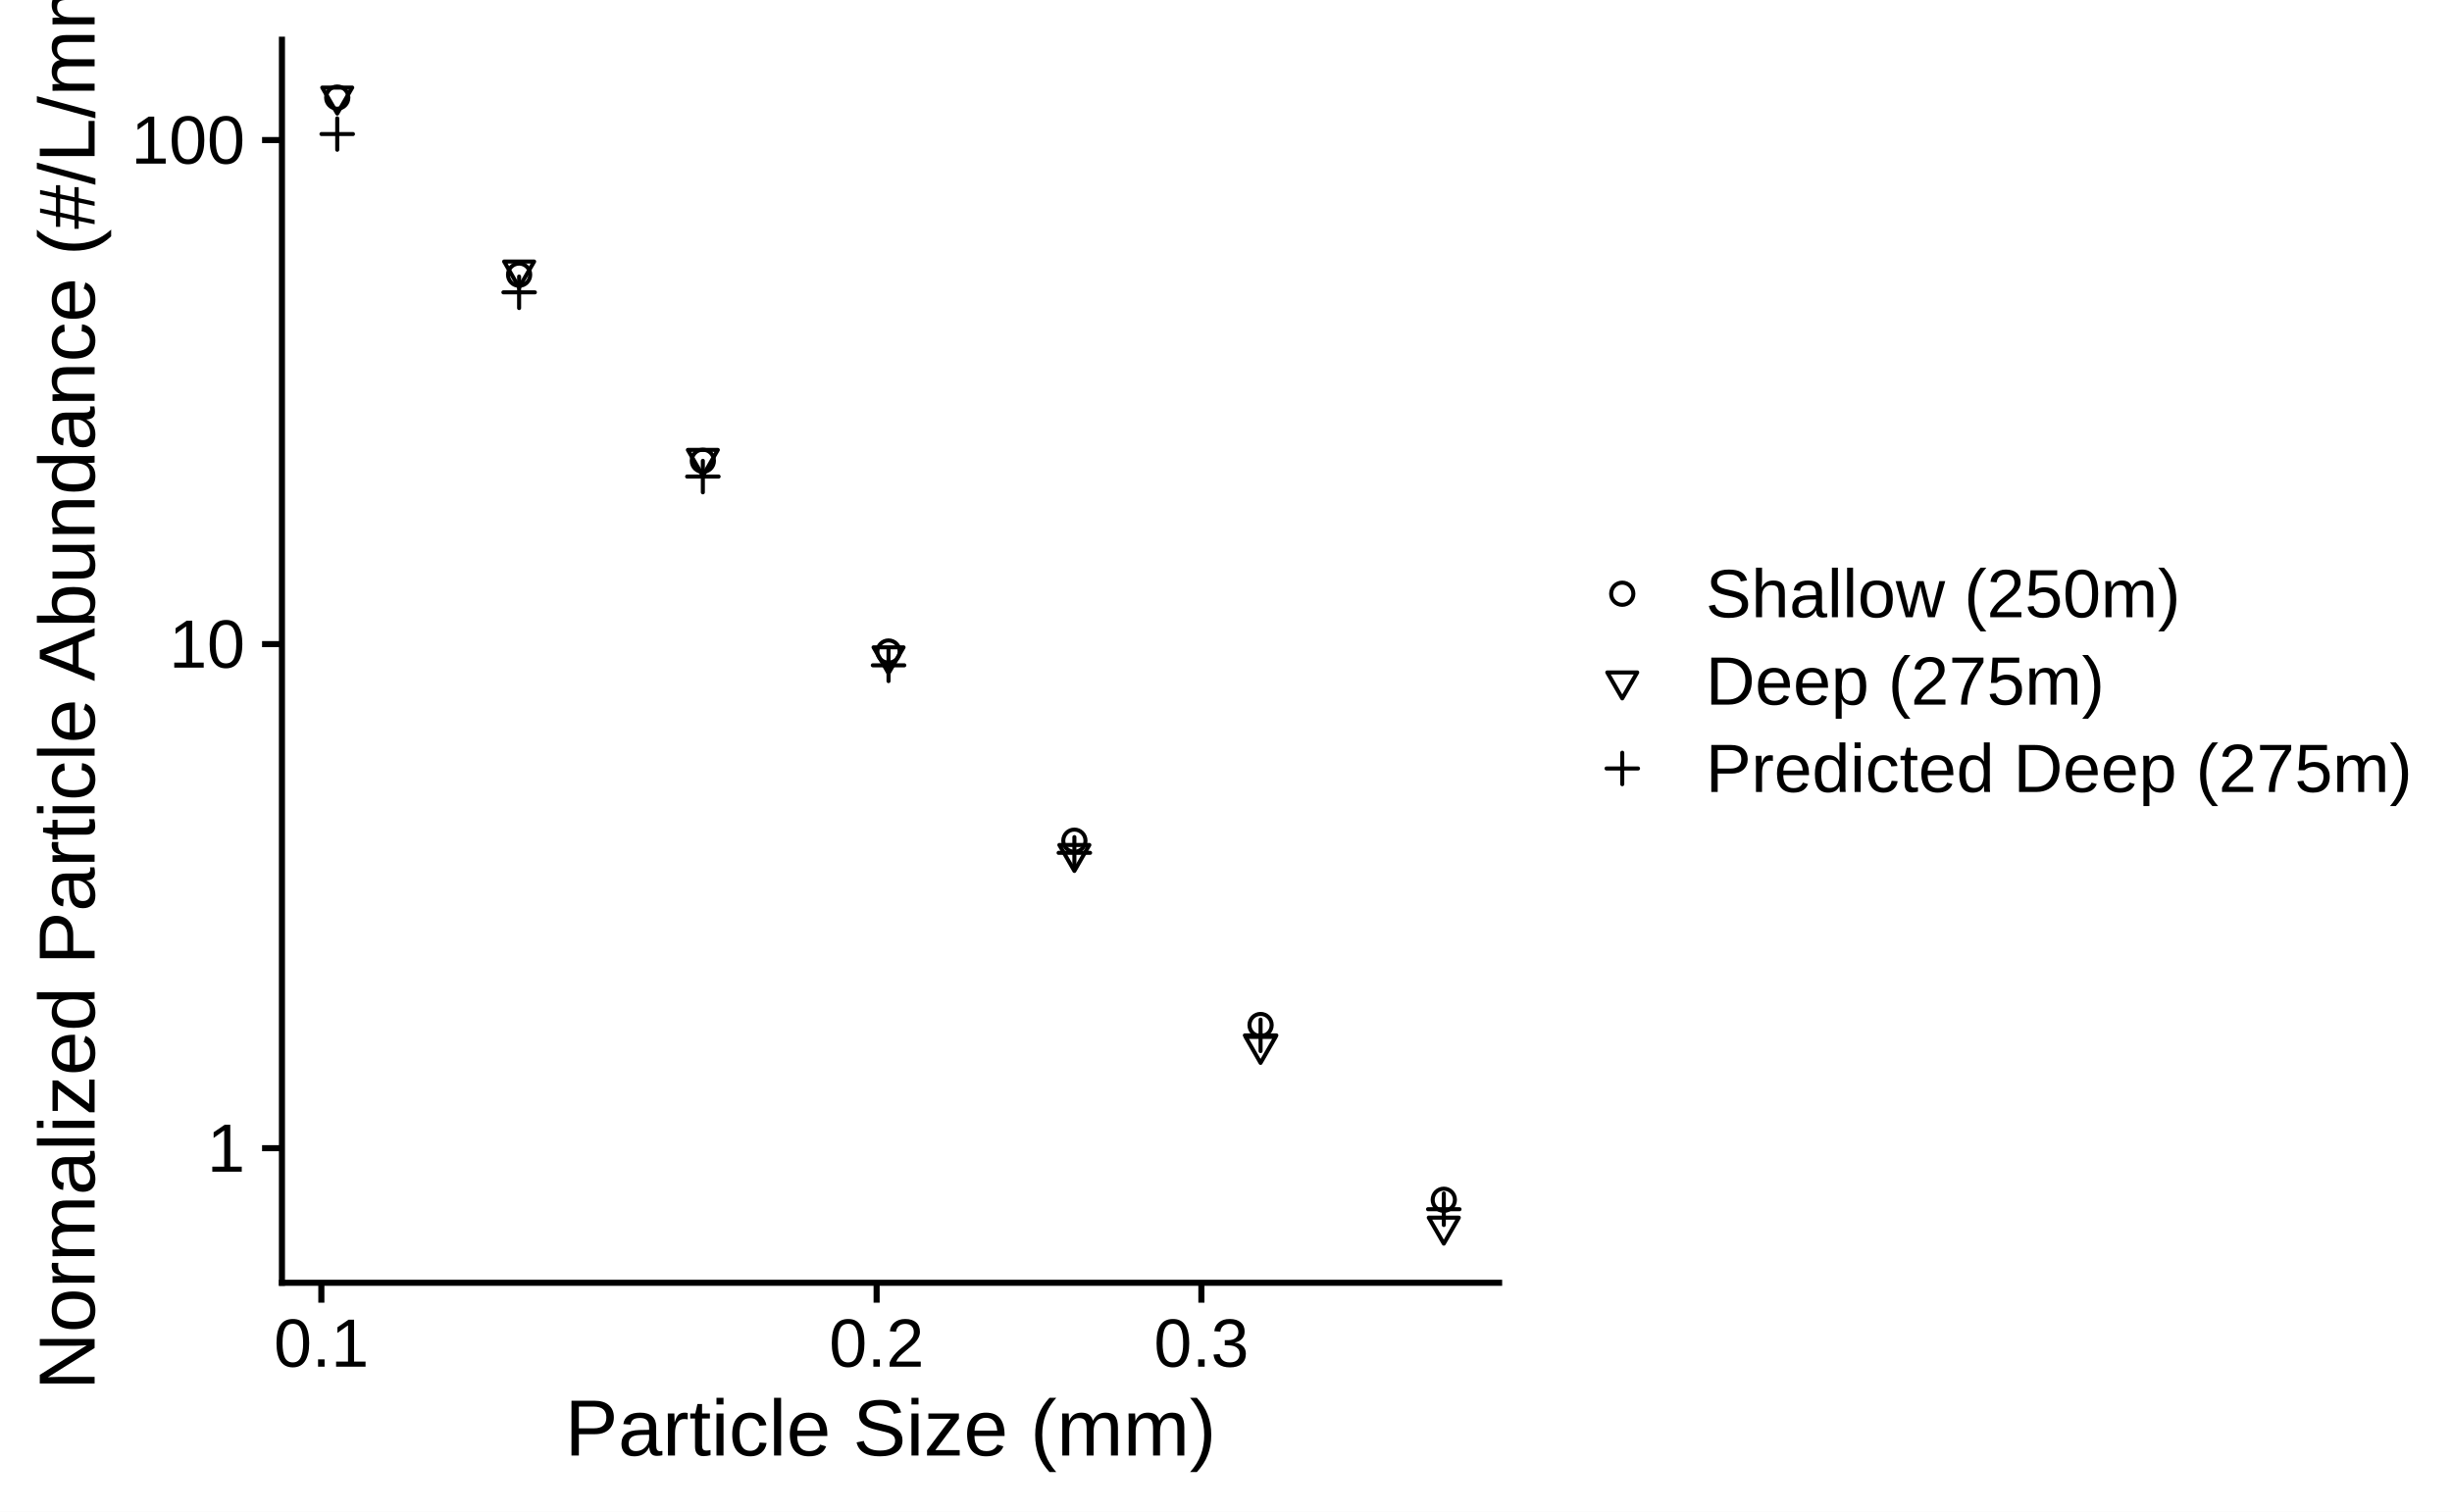
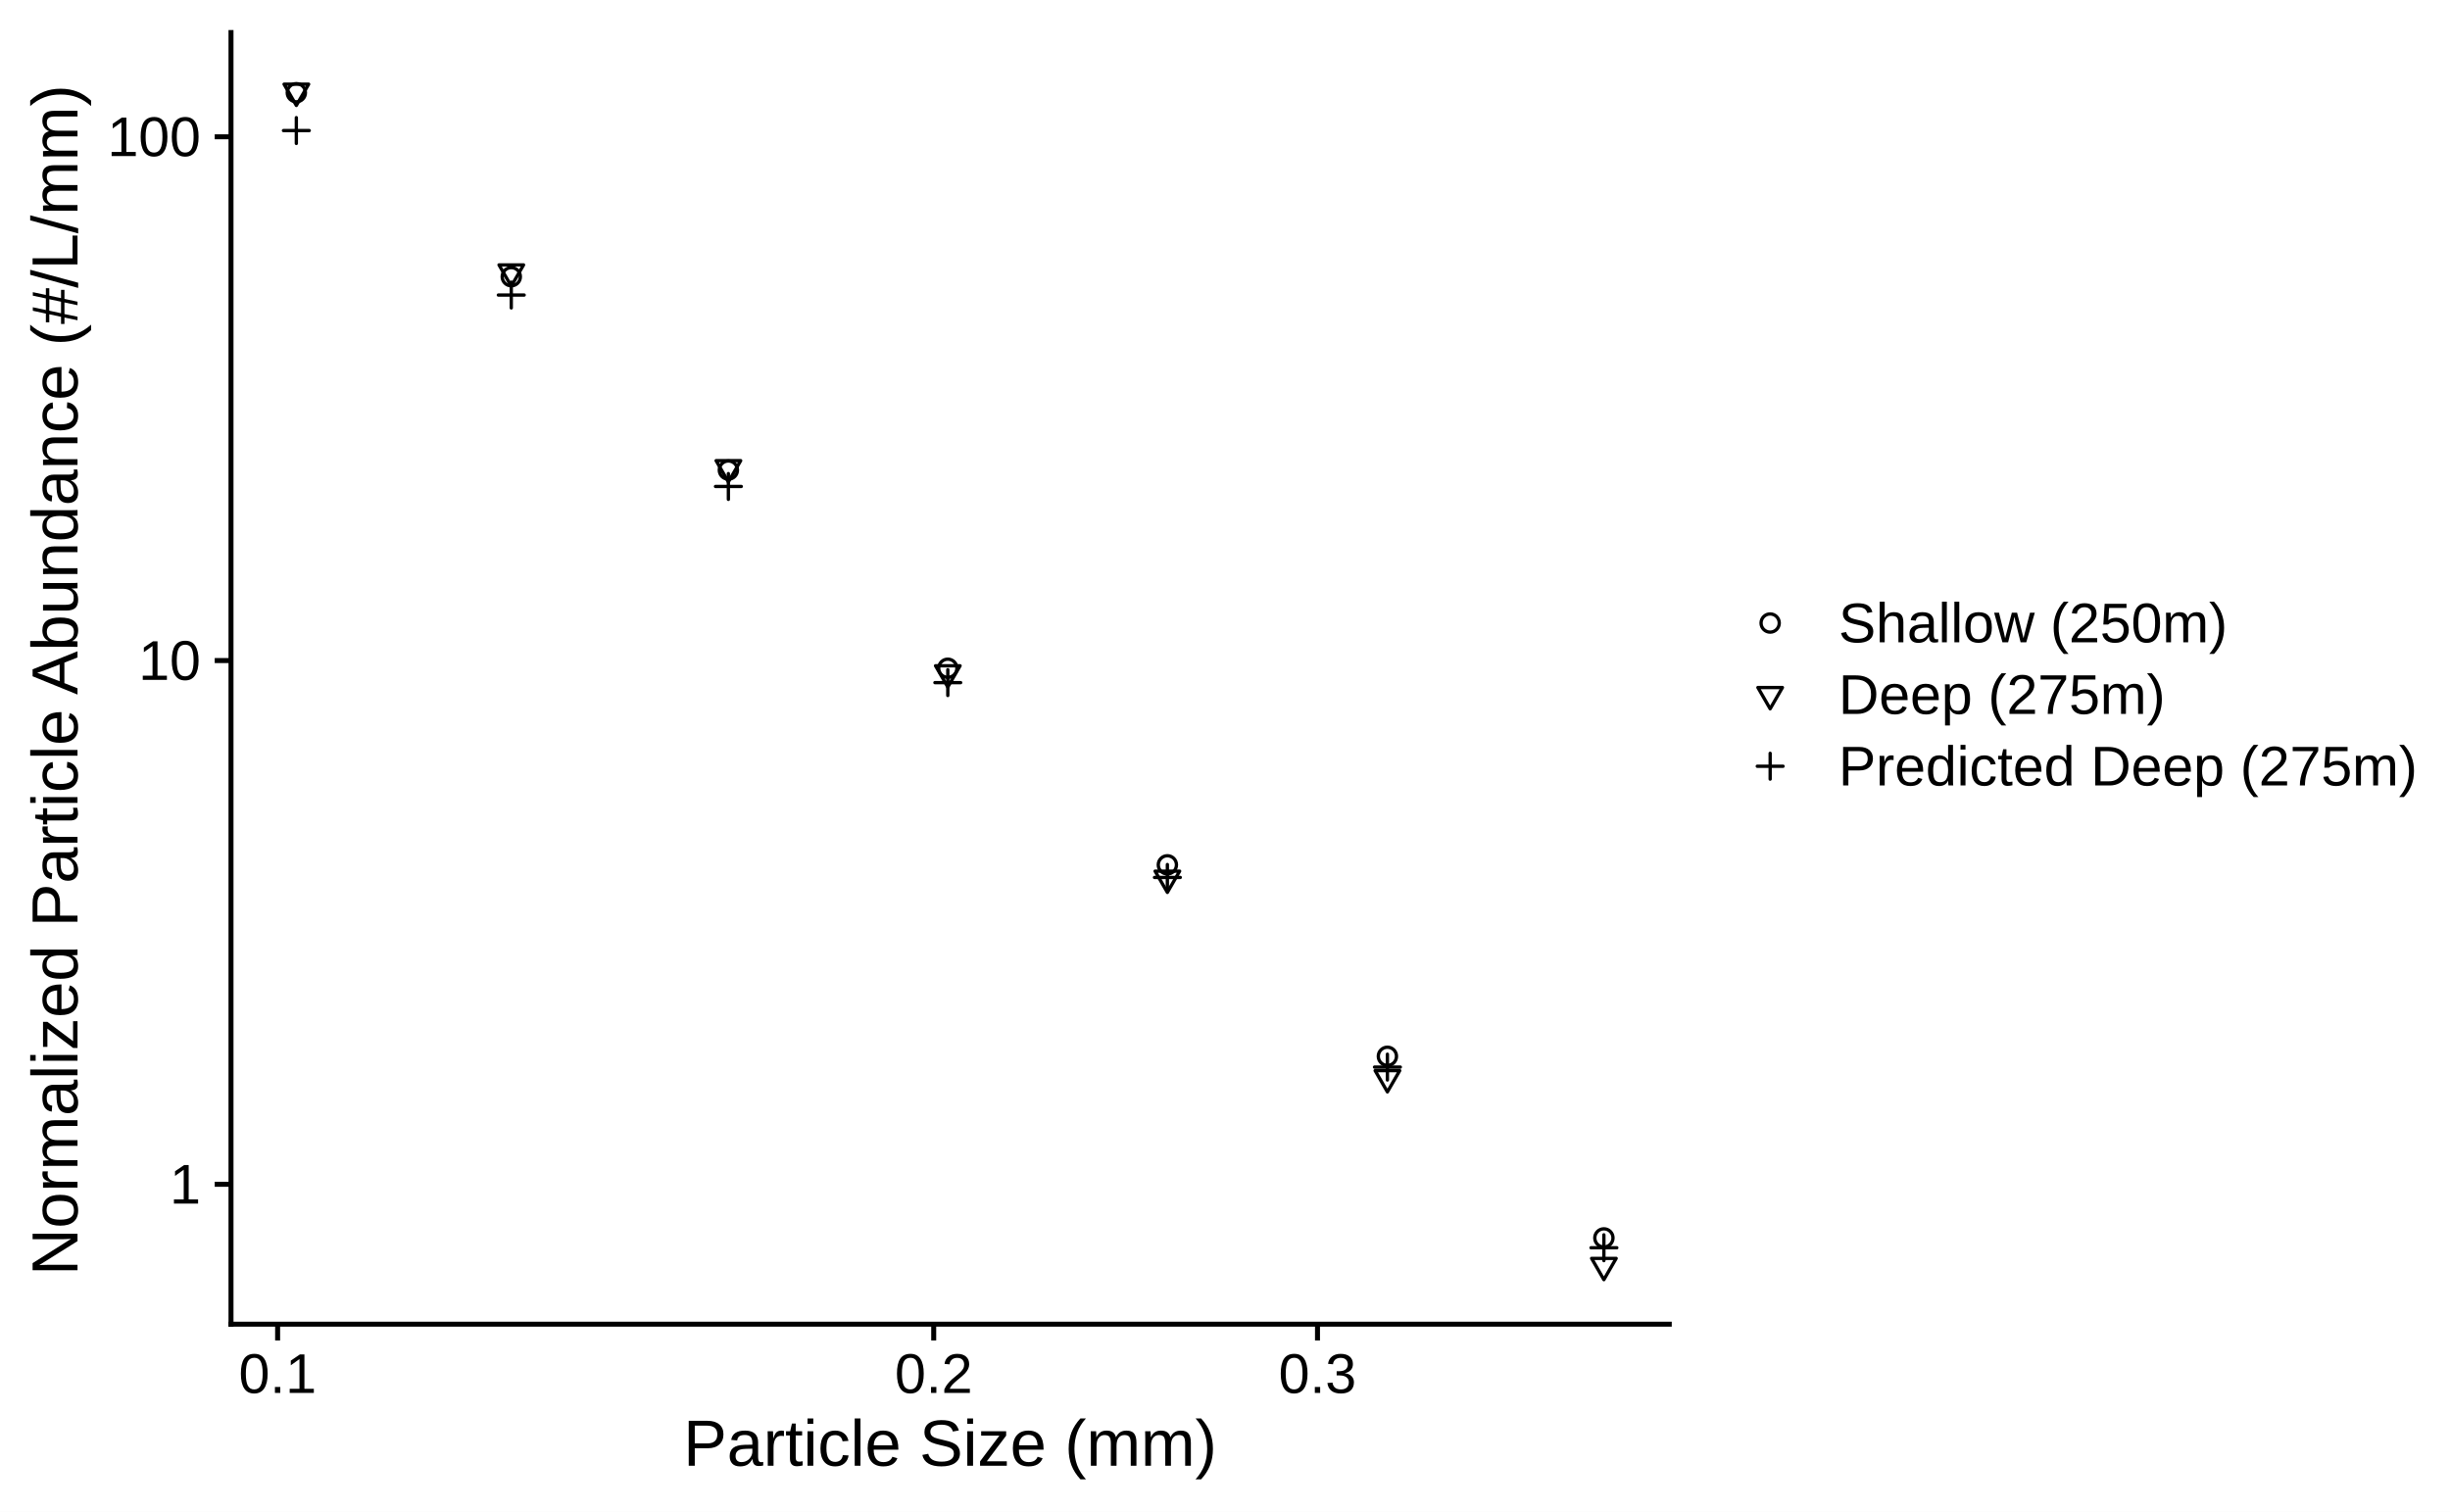
- <svg xmlns="http://www.w3.org/2000/svg" viewBox="0 0 430.50 265.50">
+ <svg xmlns="http://www.w3.org/2000/svg" viewBox="0 0 525.00 324.00">
  <defs>
    <style type="text/css">
    line, polyline, polygon, path, rect, circle {
      fill: none;
      stroke: #000000;
      stroke-linecap: round;
      stroke-linejoin: round;
      stroke-miterlimit: 10.00;
    }
  </style>
  </defs>
  <rect width="100%" height="100%" style="stroke: none; fill: #FFFFFF;" />
  <defs>
-     <clipPath id="cpNDkuNTB8MjYzLjIwfDIyNS4yOHw2Ljk3">
-       <rect x="49.50" y="6.97" width="213.71" height="218.31" />
+     <clipPath id="cpNDkuNTB8MzU3LjcwfDI4My43OHw2Ljk3">
+       <rect x="49.50" y="6.97" width="308.21" height="276.81" />
    </clipPath>
  </defs>
-   <circle cx="59.21" cy="17.14" r="1.95" style="stroke-width: 0.71;" clip-path="url(#cpNDkuNTB8MjYzLjIwfDIyNS4yOHw2Ljk3)" />
-   <polyline points="59.21,19.94 61.84,15.38 56.58,15.38 59.21,19.94 " style="stroke-width: 0.71;" clip-path="url(#cpNDkuNTB8MjYzLjIwfDIyNS4yOHw2Ljk3)" />
-   <line x1="56.44" y1="23.54" x2="61.97" y2="23.54" style="stroke-width: 0.71;" clip-path="url(#cpNDkuNTB8MjYzLjIwfDIyNS4yOHw2Ljk3)" />
-   <line x1="59.21" y1="26.30" x2="59.21" y2="20.78" style="stroke-width: 0.71;" clip-path="url(#cpNDkuNTB8MjYzLjIwfDIyNS4yOHw2Ljk3)" />
-   <circle cx="91.14" cy="48.24" r="1.95" style="stroke-width: 0.71;" clip-path="url(#cpNDkuNTB8MjYzLjIwfDIyNS4yOHw2Ljk3)" />
-   <polyline points="91.14,50.49 93.78,45.93 88.51,45.93 91.14,50.49 " style="stroke-width: 0.71;" clip-path="url(#cpNDkuNTB8MjYzLjIwfDIyNS4yOHw2Ljk3)" />
-   <line x1="88.38" y1="51.34" x2="93.91" y2="51.34" style="stroke-width: 0.71;" clip-path="url(#cpNDkuNTB8MjYzLjIwfDIyNS4yOHw2Ljk3)" />
-   <line x1="91.14" y1="54.10" x2="91.14" y2="48.57" style="stroke-width: 0.71;" clip-path="url(#cpNDkuNTB8MjYzLjIwfDIyNS4yOHw2Ljk3)" />
-   <circle cx="123.40" cy="80.92" r="1.95" style="stroke-width: 0.71;" clip-path="url(#cpNDkuNTB8MjYzLjIwfDIyNS4yOHw2Ljk3)" />
-   <polyline points="123.40,83.57 126.03,79.01 120.77,79.01 123.40,83.57 " style="stroke-width: 0.71;" clip-path="url(#cpNDkuNTB8MjYzLjIwfDIyNS4yOHw2Ljk3)" />
-   <line x1="120.64" y1="83.69" x2="126.17" y2="83.69" style="stroke-width: 0.71;" clip-path="url(#cpNDkuNTB8MjYzLjIwfDIyNS4yOHw2Ljk3)" />
-   <line x1="123.40" y1="86.46" x2="123.40" y2="80.93" style="stroke-width: 0.71;" clip-path="url(#cpNDkuNTB8MjYzLjIwfDIyNS4yOHw2Ljk3)" />
-   <circle cx="156.00" cy="114.42" r="1.95" style="stroke-width: 0.71;" clip-path="url(#cpNDkuNTB8MjYzLjIwfDIyNS4yOHw2Ljk3)" />
-   <polyline points="156.00,118.24 158.64,113.68 153.37,113.68 156.00,118.24 " style="stroke-width: 0.71;" clip-path="url(#cpNDkuNTB8MjYzLjIwfDIyNS4yOHw2Ljk3)" />
-   <line x1="153.24" y1="116.84" x2="158.77" y2="116.84" style="stroke-width: 0.71;" clip-path="url(#cpNDkuNTB8MjYzLjIwfDIyNS4yOHw2Ljk3)" />
-   <line x1="156.00" y1="119.61" x2="156.00" y2="114.08" style="stroke-width: 0.71;" clip-path="url(#cpNDkuNTB8MjYzLjIwfDIyNS4yOHw2Ljk3)" />
-   <circle cx="188.63" cy="147.64" r="1.95" style="stroke-width: 0.71;" clip-path="url(#cpNDkuNTB8MjYzLjIwfDIyNS4yOHw2Ljk3)" />
-   <polyline points="188.63,152.95 191.26,148.39 185.99,148.39 188.63,152.95 " style="stroke-width: 0.71;" clip-path="url(#cpNDkuNTB8MjYzLjIwfDIyNS4yOHw2Ljk3)" />
-   <line x1="185.86" y1="149.77" x2="191.39" y2="149.77" style="stroke-width: 0.71;" clip-path="url(#cpNDkuNTB8MjYzLjIwfDIyNS4yOHw2Ljk3)" />
-   <line x1="188.63" y1="152.54" x2="188.63" y2="147.01" style="stroke-width: 0.71;" clip-path="url(#cpNDkuNTB8MjYzLjIwfDIyNS4yOHw2Ljk3)" />
-   <circle cx="221.32" cy="180.01" r="1.95" style="stroke-width: 0.71;" clip-path="url(#cpNDkuNTB8MjYzLjIwfDIyNS4yOHw2Ljk3)" />
-   <polyline points="221.32,186.66 223.96,182.10 218.69,182.10 221.32,186.66 " style="stroke-width: 0.71;" clip-path="url(#cpNDkuNTB8MjYzLjIwfDIyNS4yOHw2Ljk3)" />
-   <line x1="218.56" y1="181.83" x2="224.09" y2="181.83" style="stroke-width: 0.71;" clip-path="url(#cpNDkuNTB8MjYzLjIwfDIyNS4yOHw2Ljk3)" />
-   <line x1="221.32" y1="184.59" x2="221.32" y2="179.06" style="stroke-width: 0.71;" clip-path="url(#cpNDkuNTB8MjYzLjIwfDIyNS4yOHw2Ljk3)" />
-   <circle cx="253.49" cy="210.70" r="1.95" style="stroke-width: 0.71;" clip-path="url(#cpNDkuNTB8MjYzLjIwfDIyNS4yOHw2Ljk3)" />
-   <polyline points="253.49,218.40 256.12,213.84 250.85,213.84 253.49,218.40 " style="stroke-width: 0.71;" clip-path="url(#cpNDkuNTB8MjYzLjIwfDIyNS4yOHw2Ljk3)" />
-   <line x1="250.72" y1="212.36" x2="256.25" y2="212.36" style="stroke-width: 0.71;" clip-path="url(#cpNDkuNTB8MjYzLjIwfDIyNS4yOHw2Ljk3)" />
-   <line x1="253.49" y1="215.13" x2="253.49" y2="209.60" style="stroke-width: 0.71;" clip-path="url(#cpNDkuNTB8MjYzLjIwfDIyNS4yOHw2Ljk3)" />
+   <circle cx="63.50" cy="19.87" r="1.95" style="stroke-width: 0.71;" clip-path="url(#cpNDkuNTB8MzU3LjcwfDI4My43OHw2Ljk3)" />
+   <polyline points="63.50,22.60 66.14,18.04 60.87,18.04 63.50,22.60 " style="stroke-width: 0.71;" clip-path="url(#cpNDkuNTB8MzU3LjcwfDI4My43OHw2Ljk3)" />
+   <line x1="60.74" y1="27.98" x2="66.27" y2="27.98" style="stroke-width: 0.71;" clip-path="url(#cpNDkuNTB8MzU3LjcwfDI4My43OHw2Ljk3)" />
+   <line x1="63.50" y1="30.74" x2="63.50" y2="25.21" style="stroke-width: 0.71;" clip-path="url(#cpNDkuNTB8MzU3LjcwfDI4My43OHw2Ljk3)" />
+   <circle cx="109.56" cy="59.30" r="1.95" style="stroke-width: 0.71;" clip-path="url(#cpNDkuNTB8MzU3LjcwfDI4My43OHw2Ljk3)" />
+   <polyline points="109.56,61.33 112.19,56.77 106.93,56.77 109.56,61.33 " style="stroke-width: 0.71;" clip-path="url(#cpNDkuNTB8MzU3LjcwfDI4My43OHw2Ljk3)" />
+   <line x1="106.79" y1="63.23" x2="112.32" y2="63.23" style="stroke-width: 0.71;" clip-path="url(#cpNDkuNTB8MzU3LjcwfDI4My43OHw2Ljk3)" />
+   <line x1="109.56" y1="65.99" x2="109.56" y2="60.46" style="stroke-width: 0.71;" clip-path="url(#cpNDkuNTB8MzU3LjcwfDI4My43OHw2Ljk3)" />
+   <circle cx="156.08" cy="100.74" r="1.95" style="stroke-width: 0.71;" clip-path="url(#cpNDkuNTB8MzU3LjcwfDI4My43OHw2Ljk3)" />
+   <polyline points="156.08,103.28 158.72,98.72 153.45,98.72 156.08,103.28 " style="stroke-width: 0.71;" clip-path="url(#cpNDkuNTB8MzU3LjcwfDI4My43OHw2Ljk3)" />
+   <line x1="153.32" y1="104.25" x2="158.85" y2="104.25" style="stroke-width: 0.71;" clip-path="url(#cpNDkuNTB8MzU3LjcwfDI4My43OHw2Ljk3)" />
+   <line x1="156.08" y1="107.02" x2="156.08" y2="101.49" style="stroke-width: 0.71;" clip-path="url(#cpNDkuNTB8MzU3LjcwfDI4My43OHw2Ljk3)" />
+   <circle cx="203.10" cy="143.21" r="1.95" style="stroke-width: 0.71;" clip-path="url(#cpNDkuNTB8MzU3LjcwfDI4My43OHw2Ljk3)" />
+   <polyline points="203.10,147.24 205.73,142.68 200.47,142.68 203.10,147.24 " style="stroke-width: 0.71;" clip-path="url(#cpNDkuNTB8MzU3LjcwfDI4My43OHw2Ljk3)" />
+   <line x1="200.34" y1="146.29" x2="205.86" y2="146.29" style="stroke-width: 0.71;" clip-path="url(#cpNDkuNTB8MzU3LjcwfDI4My43OHw2Ljk3)" />
+   <line x1="203.10" y1="149.05" x2="203.10" y2="143.52" style="stroke-width: 0.71;" clip-path="url(#cpNDkuNTB8MzU3LjcwfDI4My43OHw2Ljk3)" />
+   <circle cx="250.15" cy="185.34" r="1.95" style="stroke-width: 0.71;" clip-path="url(#cpNDkuNTB8MzU3LjcwfDI4My43OHw2Ljk3)" />
+   <polyline points="250.15,191.25 252.78,186.69 247.52,186.69 250.15,191.25 " style="stroke-width: 0.71;" clip-path="url(#cpNDkuNTB8MzU3LjcwfDI4My43OHw2Ljk3)" />
+   <line x1="247.39" y1="188.04" x2="252.92" y2="188.04" style="stroke-width: 0.71;" clip-path="url(#cpNDkuNTB8MzU3LjcwfDI4My43OHw2Ljk3)" />
+   <line x1="250.15" y1="190.80" x2="250.15" y2="185.27" style="stroke-width: 0.71;" clip-path="url(#cpNDkuNTB8MzU3LjcwfDI4My43OHw2Ljk3)" />
+   <circle cx="297.30" cy="226.37" r="1.95" style="stroke-width: 0.71;" clip-path="url(#cpNDkuNTB8MzU3LjcwfDI4My43OHw2Ljk3)" />
+   <polyline points="297.30,234.00 299.94,229.44 294.67,229.44 297.30,234.00 " style="stroke-width: 0.71;" clip-path="url(#cpNDkuNTB8MzU3LjcwfDI4My43OHw2Ljk3)" />
+   <line x1="294.54" y1="228.68" x2="300.07" y2="228.68" style="stroke-width: 0.71;" clip-path="url(#cpNDkuNTB8MzU3LjcwfDI4My43OHw2Ljk3)" />
+   <line x1="297.30" y1="231.45" x2="297.30" y2="225.92" style="stroke-width: 0.71;" clip-path="url(#cpNDkuNTB8MzU3LjcwfDI4My43OHw2Ljk3)" />
+   <circle cx="343.69" cy="265.29" r="1.95" style="stroke-width: 0.71;" clip-path="url(#cpNDkuNTB8MzU3LjcwfDI4My43OHw2Ljk3)" />
+   <polyline points="343.69,274.24 346.32,269.68 341.06,269.68 343.69,274.24 " style="stroke-width: 0.71;" clip-path="url(#cpNDkuNTB8MzU3LjcwfDI4My43OHw2Ljk3)" />
+   <line x1="340.93" y1="267.40" x2="346.46" y2="267.40" style="stroke-width: 0.71;" clip-path="url(#cpNDkuNTB8MzU3LjcwfDI4My43OHw2Ljk3)" />
+   <line x1="343.69" y1="270.16" x2="343.69" y2="264.63" style="stroke-width: 0.71;" clip-path="url(#cpNDkuNTB8MzU3LjcwfDI4My43OHw2Ljk3)" />
  <defs>
-     <clipPath id="cpMC4wMHw0MzAuNTB8MjY1LjUwfDAuMDA=">
-       <rect x="0.00" y="0.00" width="430.50" height="265.50" />
+     <clipPath id="cpMC4wMHw1MjUuMDB8MzI0LjAwfDAuMDA=">
+       <rect x="0.00" y="0.00" width="525.00" height="324.00" />
    </clipPath>
  </defs>
-   <polyline points="49.50,225.28 49.50,6.97 " style="stroke-width: 1.07; stroke-linecap: square;" clip-path="url(#cpMC4wMHw0MzAuNTB8MjY1LjUwfDAuMDA=)" />
-   <g clip-path="url(#cpMC4wMHw0MzAuNTB8MjY1LjUwfDAuMDA=)">
-     <text x="36.35" y="205.77" style="font-size: 12.00px; font-family: Arimo;" textLength="6.67px" lengthAdjust="spacingAndGlyphs">1</text>
+   <polyline points="49.50,283.78 49.50,6.97 " style="stroke-width: 1.07; stroke-linecap: square;" clip-path="url(#cpMC4wMHw1MjUuMDB8MzI0LjAwfDAuMDA=)" />
+   <g clip-path="url(#cpMC4wMHw1MjUuMDB8MzI0LjAwfDAuMDA=)">
+     <text x="36.35" y="257.93" style="font-size: 12.00px; font-family: Arimo;" textLength="6.67px" lengthAdjust="spacingAndGlyphs">1</text>
  </g>
-   <g clip-path="url(#cpMC4wMHw0MzAuNTB8MjY1LjUwfDAuMDA=)">
-     <text x="29.67" y="117.25" style="font-size: 12.00px; font-family: Arimo;" textLength="13.35px" lengthAdjust="spacingAndGlyphs">10</text>
+   <g clip-path="url(#cpMC4wMHw1MjUuMDB8MzI0LjAwfDAuMDA=)">
+     <text x="29.67" y="145.69" style="font-size: 12.00px; font-family: Arimo;" textLength="13.35px" lengthAdjust="spacingAndGlyphs">10</text>
  </g>
-   <g clip-path="url(#cpMC4wMHw0MzAuNTB8MjY1LjUwfDAuMDA=)">
-     <text x="23.00" y="28.73" style="font-size: 12.00px; font-family: Arimo;" textLength="20.02px" lengthAdjust="spacingAndGlyphs">100</text>
+   <g clip-path="url(#cpMC4wMHw1MjUuMDB8MzI0LjAwfDAuMDA=)">
+     <text x="23.00" y="33.45" style="font-size: 12.00px; font-family: Arimo;" textLength="20.02px" lengthAdjust="spacingAndGlyphs">100</text>
  </g>
-   <polyline points="46.01,201.64 49.50,201.64 " style="stroke-width: 1.07; stroke-linecap: butt;" clip-path="url(#cpMC4wMHw0MzAuNTB8MjY1LjUwfDAuMDA=)" />
-   <polyline points="46.01,113.12 49.50,113.12 " style="stroke-width: 1.07; stroke-linecap: butt;" clip-path="url(#cpMC4wMHw0MzAuNTB8MjY1LjUwfDAuMDA=)" />
-   <polyline points="46.01,24.60 49.50,24.60 " style="stroke-width: 1.07; stroke-linecap: butt;" clip-path="url(#cpMC4wMHw0MzAuNTB8MjY1LjUwfDAuMDA=)" />
-   <polyline points="49.50,225.28 263.20,225.28 " style="stroke-width: 1.07; stroke-linecap: square;" clip-path="url(#cpMC4wMHw0MzAuNTB8MjY1LjUwfDAuMDA=)" />
-   <polyline points="56.42,228.77 56.42,225.28 " style="stroke-width: 1.07; stroke-linecap: butt;" clip-path="url(#cpMC4wMHw0MzAuNTB8MjY1LjUwfDAuMDA=)" />
-   <polyline points="153.91,228.77 153.91,225.28 " style="stroke-width: 1.07; stroke-linecap: butt;" clip-path="url(#cpMC4wMHw0MzAuNTB8MjY1LjUwfDAuMDA=)" />
-   <polyline points="210.93,228.77 210.93,225.28 " style="stroke-width: 1.07; stroke-linecap: butt;" clip-path="url(#cpMC4wMHw0MzAuNTB8MjY1LjUwfDAuMDA=)" />
-   <g clip-path="url(#cpMC4wMHw0MzAuNTB8MjY1LjUwfDAuMDA=)">
-     <text x="48.08" y="240.01" style="font-size: 12.00px; font-family: Arimo;" textLength="16.68px" lengthAdjust="spacingAndGlyphs">0.1</text>
+   <polyline points="46.01,253.80 49.50,253.80 " style="stroke-width: 1.07; stroke-linecap: butt;" clip-path="url(#cpMC4wMHw1MjUuMDB8MzI0LjAwfDAuMDA=)" />
+   <polyline points="46.01,141.56 49.50,141.56 " style="stroke-width: 1.07; stroke-linecap: butt;" clip-path="url(#cpMC4wMHw1MjUuMDB8MzI0LjAwfDAuMDA=)" />
+   <polyline points="46.01,29.32 49.50,29.32 " style="stroke-width: 1.07; stroke-linecap: butt;" clip-path="url(#cpMC4wMHw1MjUuMDB8MzI0LjAwfDAuMDA=)" />
+   <polyline points="49.50,283.78 357.70,283.78 " style="stroke-width: 1.07; stroke-linecap: square;" clip-path="url(#cpMC4wMHw1MjUuMDB8MzI0LjAwfDAuMDA=)" />
+   <polyline points="59.49,287.27 59.49,283.78 " style="stroke-width: 1.07; stroke-linecap: butt;" clip-path="url(#cpMC4wMHw1MjUuMDB8MzI0LjAwfDAuMDA=)" />
+   <polyline points="200.08,287.27 200.08,283.78 " style="stroke-width: 1.07; stroke-linecap: butt;" clip-path="url(#cpMC4wMHw1MjUuMDB8MzI0LjAwfDAuMDA=)" />
+   <polyline points="282.32,287.27 282.32,283.78 " style="stroke-width: 1.07; stroke-linecap: butt;" clip-path="url(#cpMC4wMHw1MjUuMDB8MzI0LjAwfDAuMDA=)" />
+   <g clip-path="url(#cpMC4wMHw1MjUuMDB8MzI0LjAwfDAuMDA=)">
+     <text x="51.15" y="298.51" style="font-size: 12.00px; font-family: Arimo;" textLength="16.68px" lengthAdjust="spacingAndGlyphs">0.1</text>
  </g>
-   <g clip-path="url(#cpMC4wMHw0MzAuNTB8MjY1LjUwfDAuMDA=)">
-     <text x="145.57" y="240.01" style="font-size: 12.00px; font-family: Arimo;" textLength="16.68px" lengthAdjust="spacingAndGlyphs">0.2</text>
+   <g clip-path="url(#cpMC4wMHw1MjUuMDB8MzI0LjAwfDAuMDA=)">
+     <text x="191.74" y="298.51" style="font-size: 12.00px; font-family: Arimo;" textLength="16.68px" lengthAdjust="spacingAndGlyphs">0.2</text>
  </g>
-   <g clip-path="url(#cpMC4wMHw0MzAuNTB8MjY1LjUwfDAuMDA=)">
-     <text x="202.59" y="240.01" style="font-size: 12.00px; font-family: Arimo;" textLength="16.68px" lengthAdjust="spacingAndGlyphs">0.3</text>
+   <g clip-path="url(#cpMC4wMHw1MjUuMDB8MzI0LjAwfDAuMDA=)">
+     <text x="273.98" y="298.51" style="font-size: 12.00px; font-family: Arimo;" textLength="16.68px" lengthAdjust="spacingAndGlyphs">0.3</text>
  </g>
-   <g clip-path="url(#cpMC4wMHw0MzAuNTB8MjY1LjUwfDAuMDA=)">
-     <text x="99.18" y="255.62" style="font-size: 14.00px; font-family: Arimo;" textLength="114.34px" lengthAdjust="spacingAndGlyphs">Particle Size (mm)</text>
+   <g clip-path="url(#cpMC4wMHw1MjUuMDB8MzI0LjAwfDAuMDA=)">
+     <text x="146.43" y="314.12" style="font-size: 14.00px; font-family: Arimo;" textLength="114.34px" lengthAdjust="spacingAndGlyphs">Particle Size (mm)</text>
  </g>
-   <g clip-path="url(#cpMC4wMHw0MzAuNTB8MjY1LjUwfDAuMDA=)">
-     <text transform="translate(16.61,244.12) rotate(-90)" style="font-size: 14.00px; font-family: Arimo;" textLength="255.99px" lengthAdjust="spacingAndGlyphs">Normalized Particle Abundance (#/L/mm)</text>
+   <g clip-path="url(#cpMC4wMHw1MjUuMDB8MzI0LjAwfDAuMDA=)">
+     <text transform="translate(16.61,273.37) rotate(-90)" style="font-size: 14.00px; font-family: Arimo;" textLength="255.99px" lengthAdjust="spacingAndGlyphs">Normalized Particle Abundance (#/L/mm)</text>
  </g>
-   <circle cx="284.82" cy="104.27" r="1.95" style="stroke-width: 0.71;" clip-path="url(#cpMC4wMHw0MzAuNTB8MjY1LjUwfDAuMDA=)" />
-   <polyline points="284.82,122.65 287.45,118.09 282.19,118.09 284.82,122.65 " style="stroke-width: 0.71;" clip-path="url(#cpMC4wMHw0MzAuNTB8MjY1LjUwfDAuMDA=)" />
-   <line x1="282.06" y1="134.96" x2="287.59" y2="134.96" style="stroke-width: 0.71;" clip-path="url(#cpMC4wMHw0MzAuNTB8MjY1LjUwfDAuMDA=)" />
-   <line x1="284.82" y1="137.72" x2="284.82" y2="132.19" style="stroke-width: 0.71;" clip-path="url(#cpMC4wMHw0MzAuNTB8MjY1LjUwfDAuMDA=)" />
-   <g clip-path="url(#cpMC4wMHw0MzAuNTB8MjY1LjUwfDAuMDA=)">
-     <text x="299.47" y="108.40" style="font-size: 12.00px; font-family: Arimo;" textLength="83.37px" lengthAdjust="spacingAndGlyphs">Shallow (250m)</text>
+   <circle cx="379.32" cy="133.52" r="1.95" style="stroke-width: 0.71;" clip-path="url(#cpMC4wMHw1MjUuMDB8MzI0LjAwfDAuMDA=)" />
+   <polyline points="379.32,151.90 381.95,147.34 376.69,147.34 379.32,151.90 " style="stroke-width: 0.71;" clip-path="url(#cpMC4wMHw1MjUuMDB8MzI0LjAwfDAuMDA=)" />
+   <line x1="376.56" y1="164.21" x2="382.09" y2="164.21" style="stroke-width: 0.71;" clip-path="url(#cpMC4wMHw1MjUuMDB8MzI0LjAwfDAuMDA=)" />
+   <line x1="379.32" y1="166.97" x2="379.32" y2="161.44" style="stroke-width: 0.71;" clip-path="url(#cpMC4wMHw1MjUuMDB8MzI0LjAwfDAuMDA=)" />
+   <g clip-path="url(#cpMC4wMHw1MjUuMDB8MzI0LjAwfDAuMDA=)">
+     <text x="393.97" y="137.65" style="font-size: 12.00px; font-family: Arimo;" textLength="83.37px" lengthAdjust="spacingAndGlyphs">Shallow (250m)</text>
  </g>
-   <g clip-path="url(#cpMC4wMHw0MzAuNTB8MjY1LjUwfDAuMDA=)">
-     <text x="299.47" y="123.74" style="font-size: 12.00px; font-family: Arimo;" textLength="70.03px" lengthAdjust="spacingAndGlyphs">Deep (275m)</text>
+   <g clip-path="url(#cpMC4wMHw1MjUuMDB8MzI0LjAwfDAuMDA=)">
+     <text x="393.97" y="152.99" style="font-size: 12.00px; font-family: Arimo;" textLength="70.03px" lengthAdjust="spacingAndGlyphs">Deep (275m)</text>
  </g>
-   <g clip-path="url(#cpMC4wMHw0MzAuNTB8MjY1LjUwfDAuMDA=)">
-     <text x="299.47" y="139.08" style="font-size: 12.00px; font-family: Arimo;" textLength="124.06px" lengthAdjust="spacingAndGlyphs">Predicted Deep (275m)</text>
+   <g clip-path="url(#cpMC4wMHw1MjUuMDB8MzI0LjAwfDAuMDA=)">
+     <text x="393.97" y="168.33" style="font-size: 12.00px; font-family: Arimo;" textLength="124.06px" lengthAdjust="spacingAndGlyphs">Predicted Deep (275m)</text>
  </g>
</svg>
